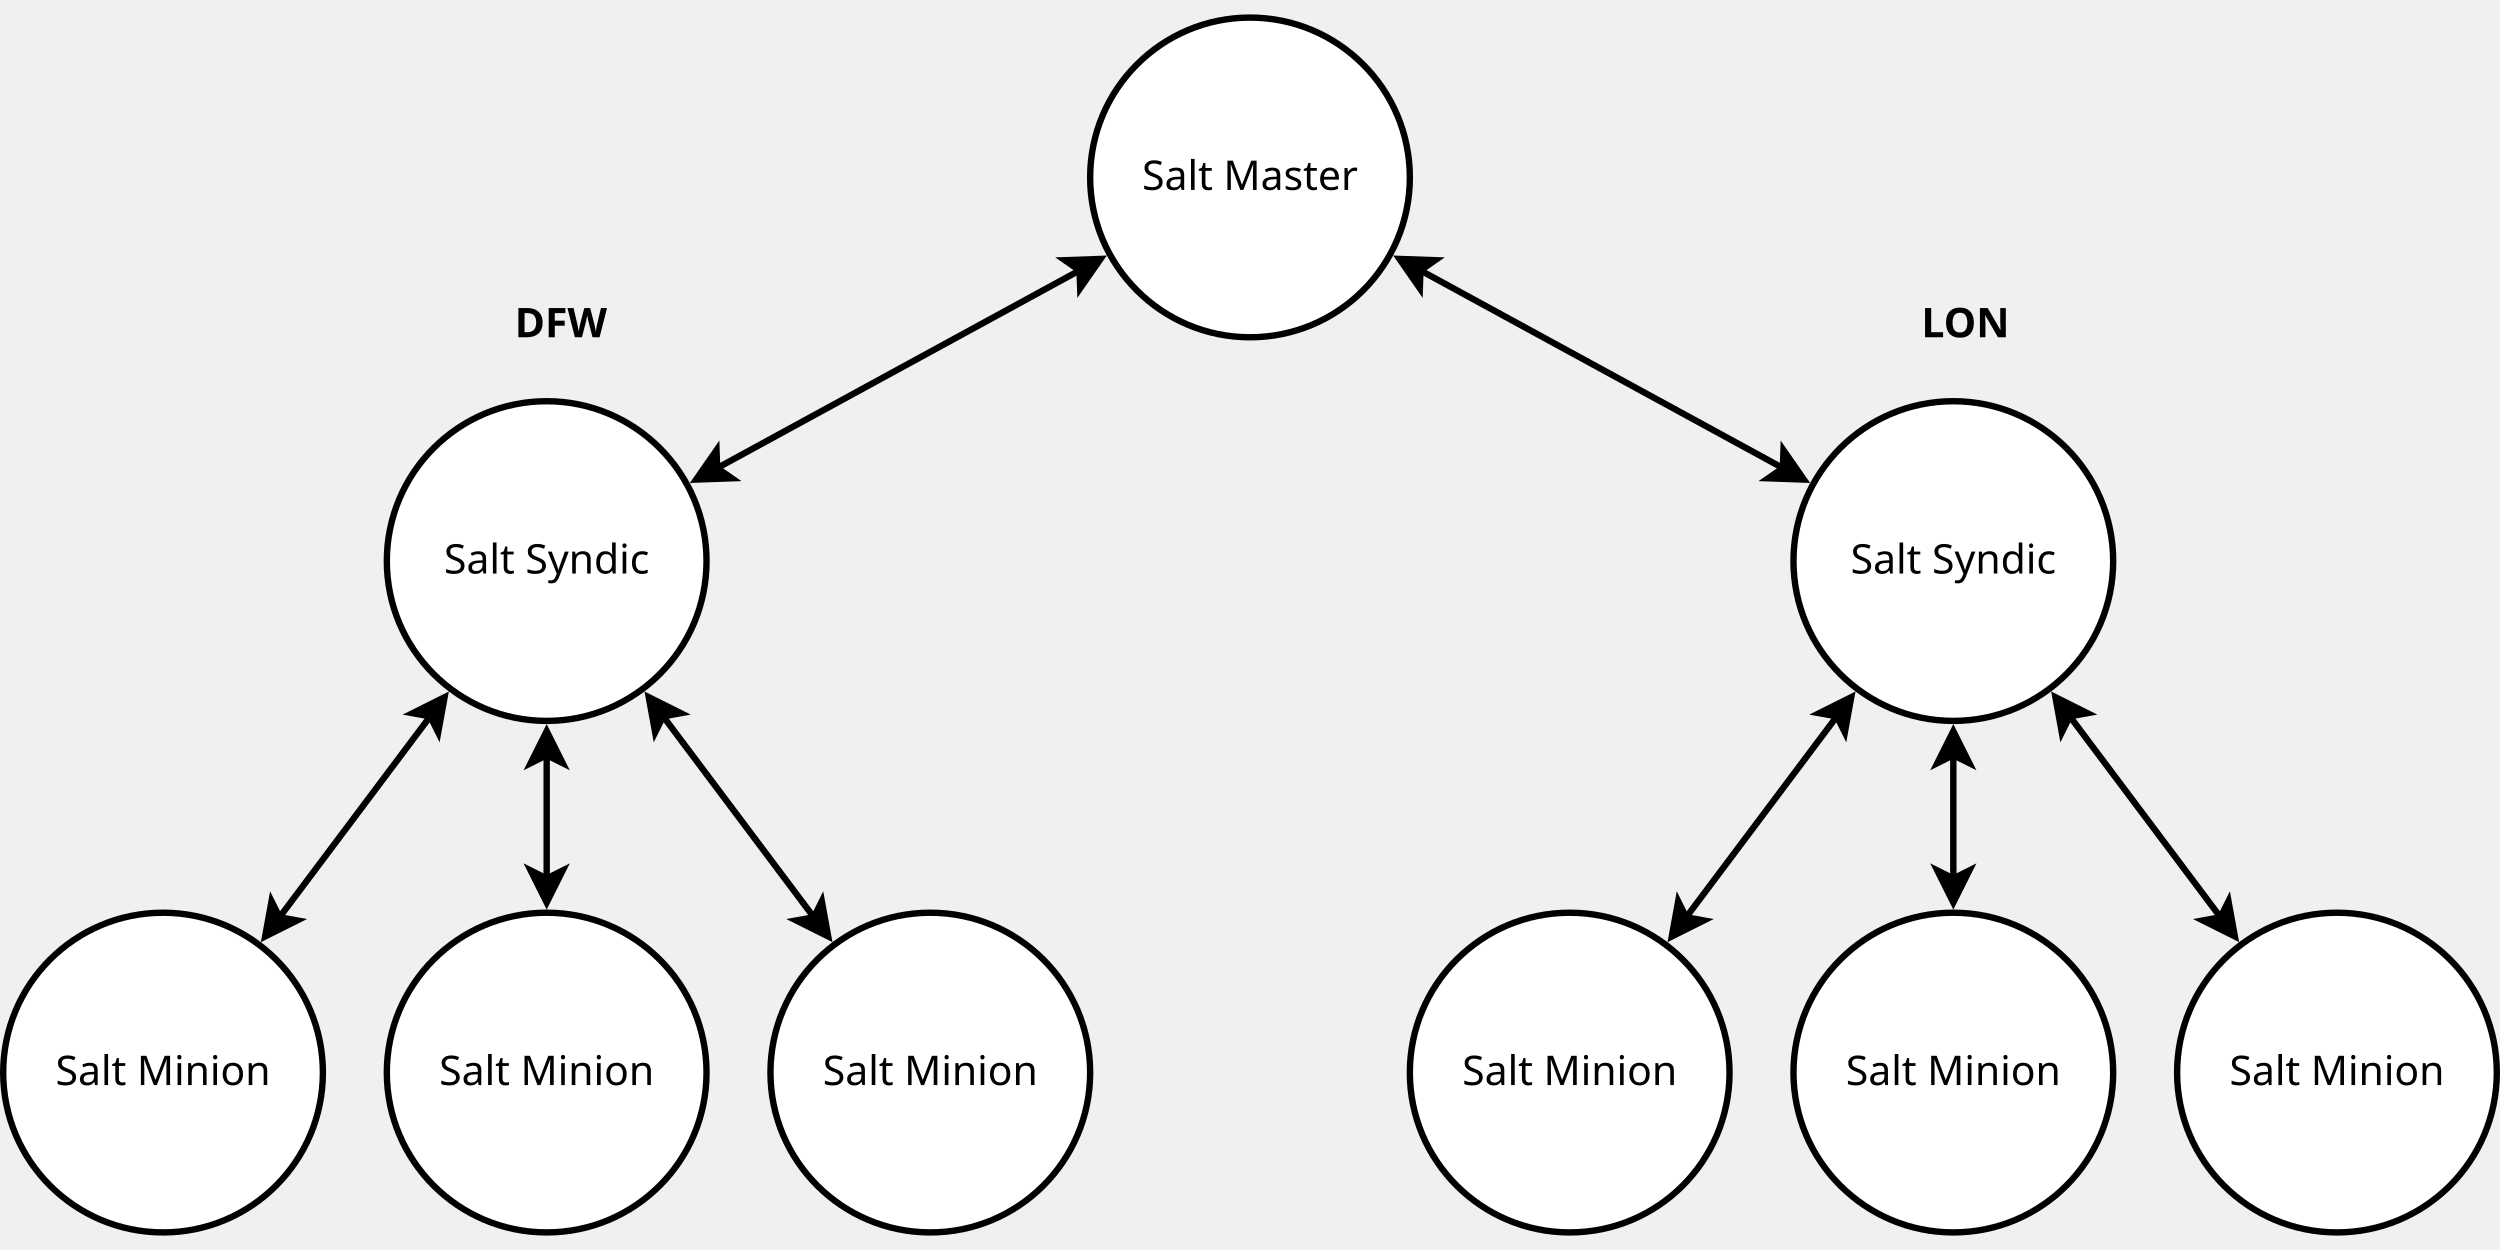
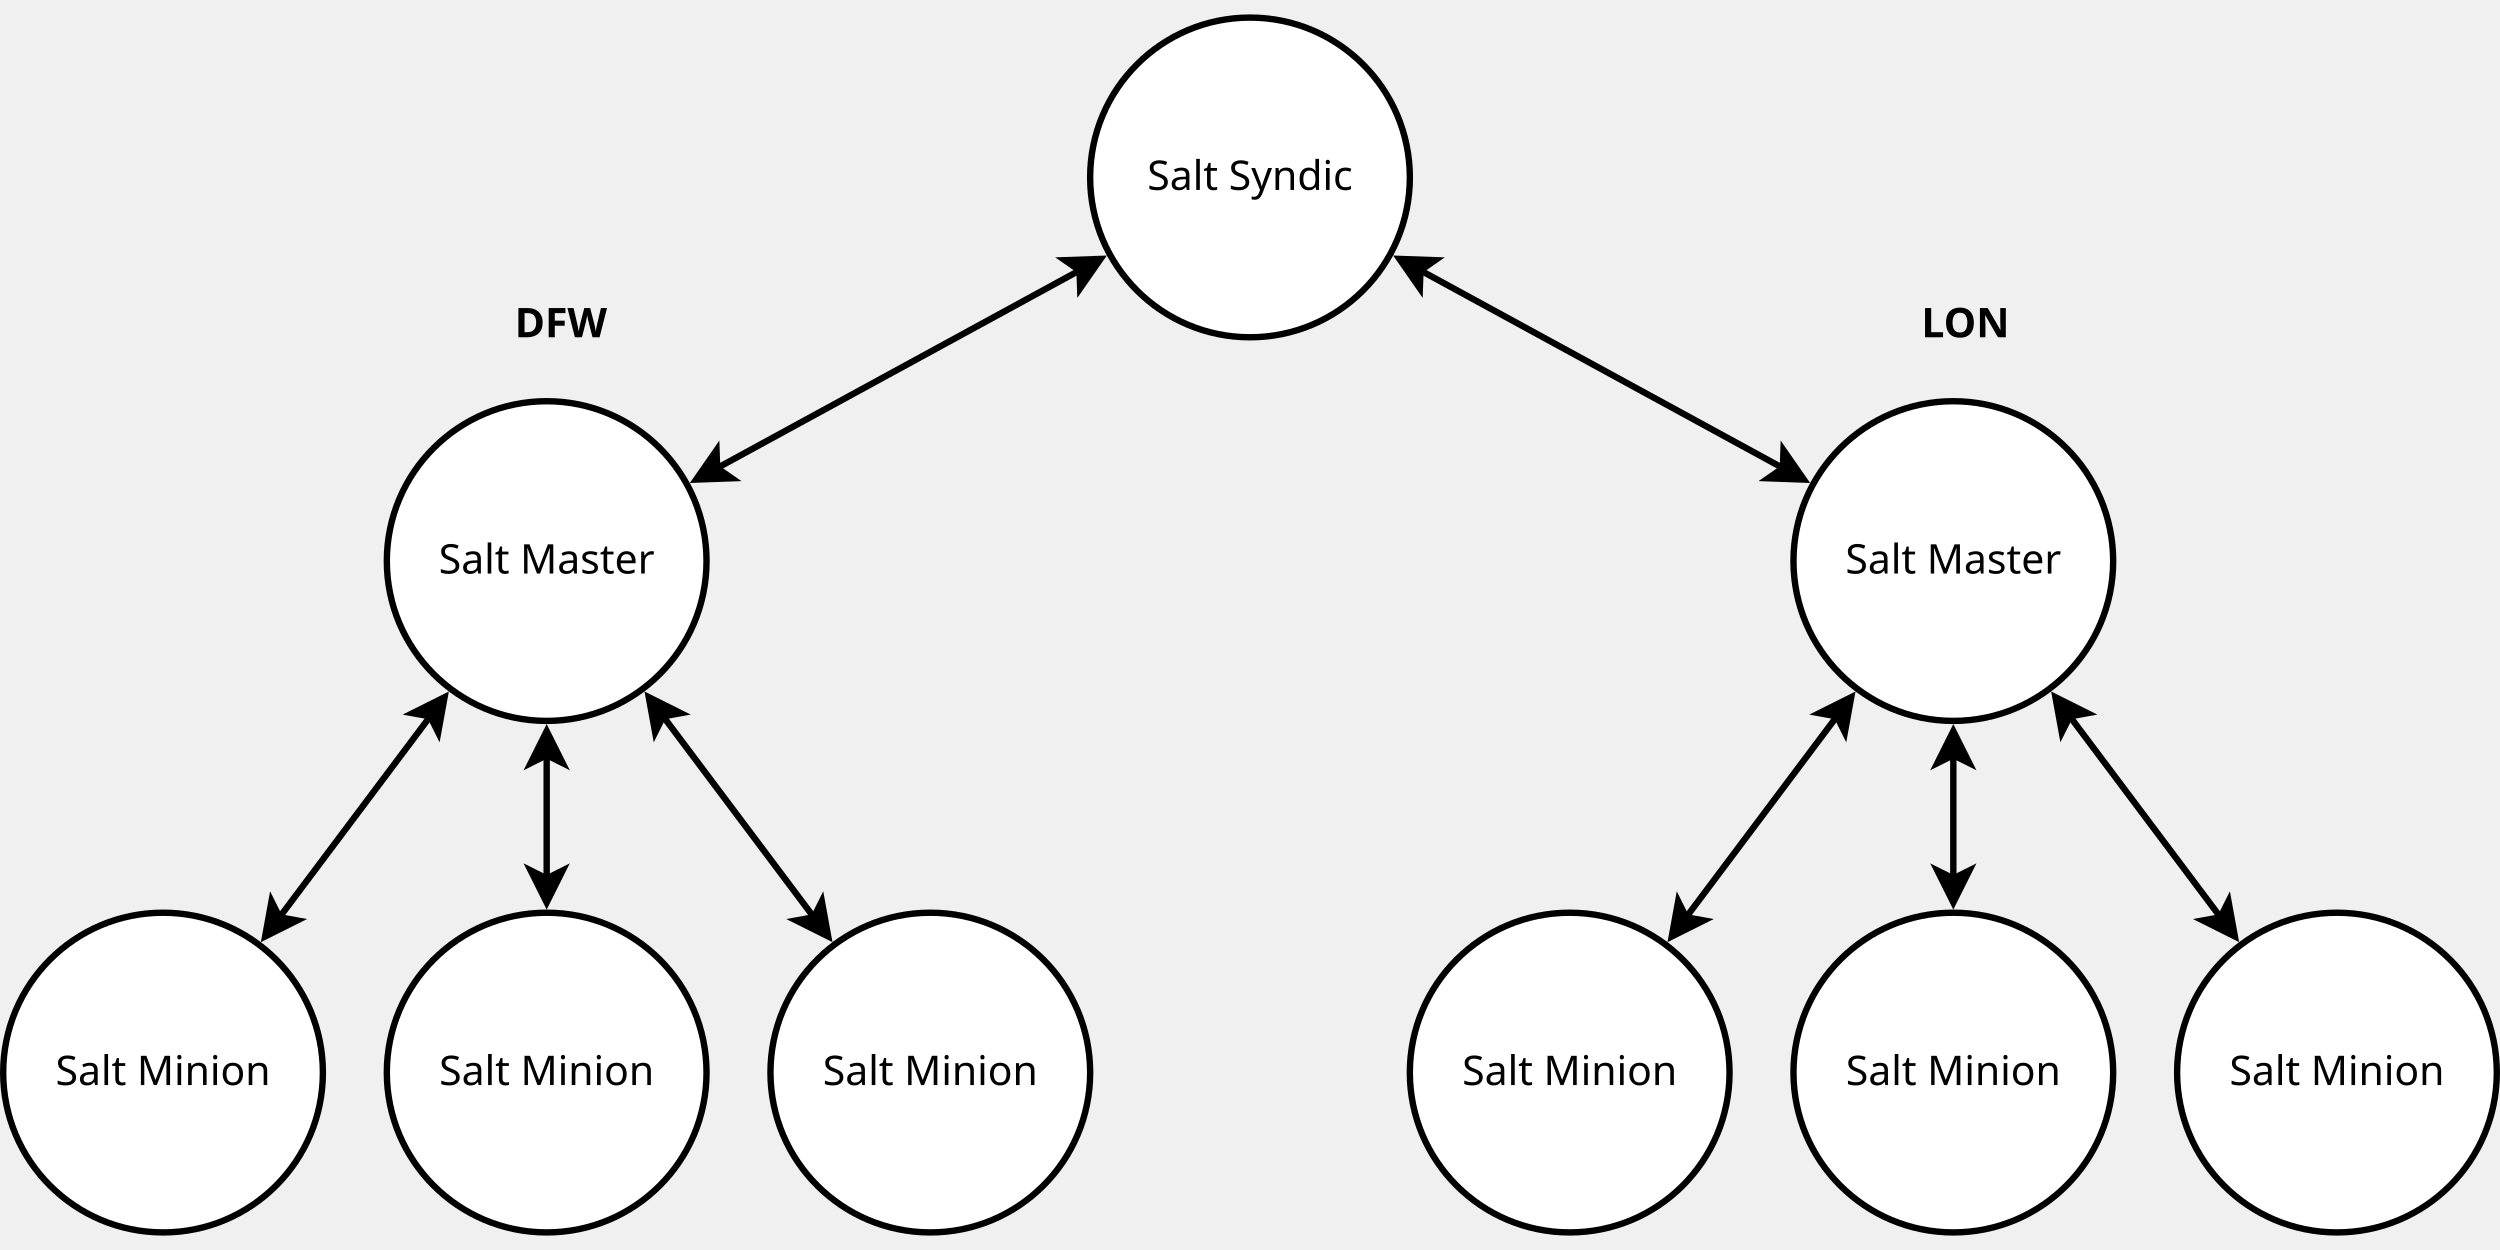
<svg xmlns="http://www.w3.org/2000/svg" width="40cm" height="20cm" viewBox="-1 -1 782 382">
  <g>
    <ellipse style="fill: #ffffff" cx="390" cy="50" rx="50" ry="50" />
    <ellipse style="fill: none; fill-opacity:0; stroke-width: 2; stroke: #000000" cx="390" cy="50" rx="50" ry="50" />
    <text font-size="12.8" style="fill: #000000;text-anchor:middle;font-family:sans-serif;font-style:normal;font-weight:normal" x="390" y="53.9">
-       <tspan x="390" y="53.9">Salt Master</tspan>
+       <tspan x="390" y="53.9">Salt Syndic</tspan>
    </text>
  </g>
  <g>
    <ellipse style="fill: #ffffff" cx="170" cy="170" rx="50" ry="50" />
    <ellipse style="fill: none; fill-opacity:0; stroke-width: 2; stroke: #000000" cx="170" cy="170" rx="50" ry="50" />
    <text font-size="12.8" style="fill: #000000;text-anchor:middle;font-family:sans-serif;font-style:normal;font-weight:normal" x="170" y="173.9">
-       <tspan x="170" y="173.9">Salt Syndic</tspan>
+       <tspan x="170" y="173.9">Salt Master</tspan>
    </text>
  </g>
  <g>
    <ellipse style="fill: #ffffff" cx="610" cy="170" rx="50" ry="50" />
    <ellipse style="fill: none; fill-opacity:0; stroke-width: 2; stroke: #000000" cx="610" cy="170" rx="50" ry="50" />
    <text font-size="12.8" style="fill: #000000;text-anchor:middle;font-family:sans-serif;font-style:normal;font-weight:normal" x="610" y="173.9">
-       <tspan x="610" y="173.9">Salt Syndic</tspan>
+       <tspan x="610" y="173.9">Salt Master</tspan>
    </text>
  </g>
  <g>
    <ellipse style="fill: #ffffff" cx="170" cy="330" rx="50" ry="50" />
    <ellipse style="fill: none; fill-opacity:0; stroke-width: 2; stroke: #000000" cx="170" cy="330" rx="50" ry="50" />
    <text font-size="12.8" style="fill: #000000;text-anchor:middle;font-family:sans-serif;font-style:normal;font-weight:normal" x="170" y="333.9">
      <tspan x="170" y="333.9">Salt Minion</tspan>
    </text>
  </g>
  <g>
    <ellipse style="fill: #ffffff" cx="290" cy="330" rx="50" ry="50" />
    <ellipse style="fill: none; fill-opacity:0; stroke-width: 2; stroke: #000000" cx="290" cy="330" rx="50" ry="50" />
    <text font-size="12.8" style="fill: #000000;text-anchor:middle;font-family:sans-serif;font-style:normal;font-weight:normal" x="290" y="333.9">
      <tspan x="290" y="333.9">Salt Minion</tspan>
    </text>
  </g>
  <g>
    <ellipse style="fill: #ffffff" cx="50" cy="330" rx="50" ry="50" />
    <ellipse style="fill: none; fill-opacity:0; stroke-width: 2; stroke: #000000" cx="50" cy="330" rx="50" ry="50" />
    <text font-size="12.8" style="fill: #000000;text-anchor:middle;font-family:sans-serif;font-style:normal;font-weight:normal" x="50" y="333.9">
      <tspan x="50" y="333.9">Salt Minion</tspan>
    </text>
  </g>
  <g>
    <ellipse style="fill: #ffffff" cx="490" cy="330" rx="50" ry="50" />
    <ellipse style="fill: none; fill-opacity:0; stroke-width: 2; stroke: #000000" cx="490" cy="330" rx="50" ry="50" />
    <text font-size="12.8" style="fill: #000000;text-anchor:middle;font-family:sans-serif;font-style:normal;font-weight:normal" x="490" y="333.9">
      <tspan x="490" y="333.9">Salt Minion</tspan>
    </text>
  </g>
  <g>
    <ellipse style="fill: #ffffff" cx="610" cy="330" rx="50" ry="50" />
    <ellipse style="fill: none; fill-opacity:0; stroke-width: 2; stroke: #000000" cx="610" cy="330" rx="50" ry="50" />
    <text font-size="12.8" style="fill: #000000;text-anchor:middle;font-family:sans-serif;font-style:normal;font-weight:normal" x="610" y="333.9">
      <tspan x="610" y="333.9">Salt Minion</tspan>
    </text>
  </g>
  <g>
    <ellipse style="fill: #ffffff" cx="730" cy="330" rx="50" ry="50" />
    <ellipse style="fill: none; fill-opacity:0; stroke-width: 2; stroke: #000000" cx="730" cy="330" rx="50" ry="50" />
    <text font-size="12.8" style="fill: #000000;text-anchor:middle;font-family:sans-serif;font-style:normal;font-weight:normal" x="730" y="333.9">
      <tspan x="730" y="333.9">Salt Minion</tspan>
    </text>
  </g>
  <g>
    <line style="fill: none; fill-opacity:0; stroke-width: 2; stroke: #000000" x1="336.678" y1="79.085" x2="223.322" y2="140.915" />
    <polygon style="fill: #000000" points="343.262,75.493 336.877,84.671 336.678,79.085 332.089,75.892 " />
    <polygon style="fill: none; fill-opacity:0; stroke-width: 2; stroke: #000000" points="343.262,75.493 336.877,84.671 336.678,79.085 332.089,75.892 " />
    <polygon style="fill: #000000" points="216.738,144.507 223.123,135.329 223.322,140.915 227.911,144.108 " />
    <polygon style="fill: none; fill-opacity:0; stroke-width: 2; stroke: #000000" points="216.738,144.507 223.123,135.329 223.322,140.915 227.911,144.108 " />
  </g>
  <g>
    <line style="fill: none; fill-opacity:0; stroke-width: 2; stroke: #000000" x1="443.322" y1="79.085" x2="556.678" y2="140.915" />
    <polygon style="fill: #000000" points="436.738,75.493 447.911,75.892 443.322,79.085 443.123,84.671 " />
    <polygon style="fill: none; fill-opacity:0; stroke-width: 2; stroke: #000000" points="436.738,75.493 447.911,75.892 443.322,79.085 443.123,84.671 " />
    <polygon style="fill: #000000" points="563.262,144.507 552.089,144.108 556.678,140.915 556.877,135.329 " />
    <polygon style="fill: none; fill-opacity:0; stroke-width: 2; stroke: #000000" points="563.262,144.507 552.089,144.108 556.678,140.915 556.877,135.329 " />
  </g>
  <g>
    <line style="fill: none; fill-opacity:0; stroke-width: 2; stroke: #000000" x1="573.565" y1="218.58" x2="526.435" y2="281.42" />
    <polygon style="fill: #000000" points="578.065,212.58 576.065,223.58 573.565,218.58 568.065,217.58 " />
    <polygon style="fill: none; fill-opacity:0; stroke-width: 2; stroke: #000000" points="578.065,212.58 576.065,223.58 573.565,218.58 568.065,217.58 " />
    <polygon style="fill: #000000" points="521.935,287.42 523.935,276.42 526.435,281.42 531.935,282.42 " />
    <polygon style="fill: none; fill-opacity:0; stroke-width: 2; stroke: #000000" points="521.935,287.42 523.935,276.42 526.435,281.42 531.935,282.42 " />
  </g>
  <g>
    <line style="fill: none; fill-opacity:0; stroke-width: 2; stroke: #000000" x1="610" y1="269.287" x2="610" y2="230.713" />
    <polygon style="fill: #000000" points="610,276.787 605,266.787 610,269.287 615,266.787 " />
    <polygon style="fill: none; fill-opacity:0; stroke-width: 2; stroke: #000000" points="610,276.787 605,266.787 610,269.287 615,266.787 " />
    <polygon style="fill: #000000" points="610,223.213 615,233.213 610,230.713 605,233.213 " />
    <polygon style="fill: none; fill-opacity:0; stroke-width: 2; stroke: #000000" points="610,223.213 615,233.213 610,230.713 605,233.213 " />
  </g>
  <g>
    <line style="fill: none; fill-opacity:0; stroke-width: 2; stroke: #000000" x1="646.435" y1="218.58" x2="693.565" y2="281.42" />
    <polygon style="fill: #000000" points="641.935,212.58 651.935,217.58 646.435,218.58 643.935,223.58 " />
    <polygon style="fill: none; fill-opacity:0; stroke-width: 2; stroke: #000000" points="641.935,212.58 651.935,217.58 646.435,218.58 643.935,223.58 " />
    <polygon style="fill: #000000" points="698.065,287.42 688.065,282.42 693.565,281.42 696.065,276.42 " />
    <polygon style="fill: none; fill-opacity:0; stroke-width: 2; stroke: #000000" points="698.065,287.42 688.065,282.42 693.565,281.42 696.065,276.42 " />
  </g>
  <g>
    <line style="fill: none; fill-opacity:0; stroke-width: 2; stroke: #000000" x1="133.565" y1="218.58" x2="86.435" y2="281.42" />
    <polygon style="fill: #000000" points="138.065,212.58 136.065,223.58 133.565,218.58 128.065,217.58 " />
    <polygon style="fill: none; fill-opacity:0; stroke-width: 2; stroke: #000000" points="138.065,212.58 136.065,223.58 133.565,218.58 128.065,217.58 " />
    <polygon style="fill: #000000" points="81.935,287.42 83.935,276.42 86.435,281.42 91.935,282.42 " />
    <polygon style="fill: none; fill-opacity:0; stroke-width: 2; stroke: #000000" points="81.935,287.42 83.935,276.42 86.435,281.42 91.935,282.42 " />
  </g>
  <g>
    <line style="fill: none; fill-opacity:0; stroke-width: 2; stroke: #000000" x1="170" y1="269.287" x2="170" y2="230.713" />
    <polygon style="fill: #000000" points="170,276.787 165,266.787 170,269.287 175,266.787 " />
    <polygon style="fill: none; fill-opacity:0; stroke-width: 2; stroke: #000000" points="170,276.787 165,266.787 170,269.287 175,266.787 " />
    <polygon style="fill: #000000" points="170,223.213 175,233.213 170,230.713 165,233.213 " />
    <polygon style="fill: none; fill-opacity:0; stroke-width: 2; stroke: #000000" points="170,223.213 175,233.213 170,230.713 165,233.213 " />
  </g>
  <g>
    <line style="fill: none; fill-opacity:0; stroke-width: 2; stroke: #000000" x1="253.565" y1="281.42" x2="206.435" y2="218.58" />
    <polygon style="fill: #000000" points="258.065,287.42 248.065,282.42 253.565,281.42 256.065,276.42 " />
    <polygon style="fill: none; fill-opacity:0; stroke-width: 2; stroke: #000000" points="258.065,287.42 248.065,282.42 253.565,281.42 256.065,276.42 " />
    <polygon style="fill: #000000" points="201.935,212.58 211.935,217.58 206.435,218.58 203.935,223.58 " />
    <polygon style="fill: none; fill-opacity:0; stroke-width: 2; stroke: #000000" points="201.935,212.58 211.935,217.58 206.435,218.58 203.935,223.58 " />
  </g>
  <text font-size="12.8" style="fill: #000000;text-anchor:start;font-family:sans-serif;font-style:normal;font-weight:700" x="160" y="100">
    <tspan x="160" y="100">DFW</tspan>
  </text>
  <text font-size="12.8" style="fill: #000000;text-anchor:start;font-family:sans-serif;font-style:normal;font-weight:700" x="600" y="100">
    <tspan x="600" y="100">LON</tspan>
  </text>
</svg>
